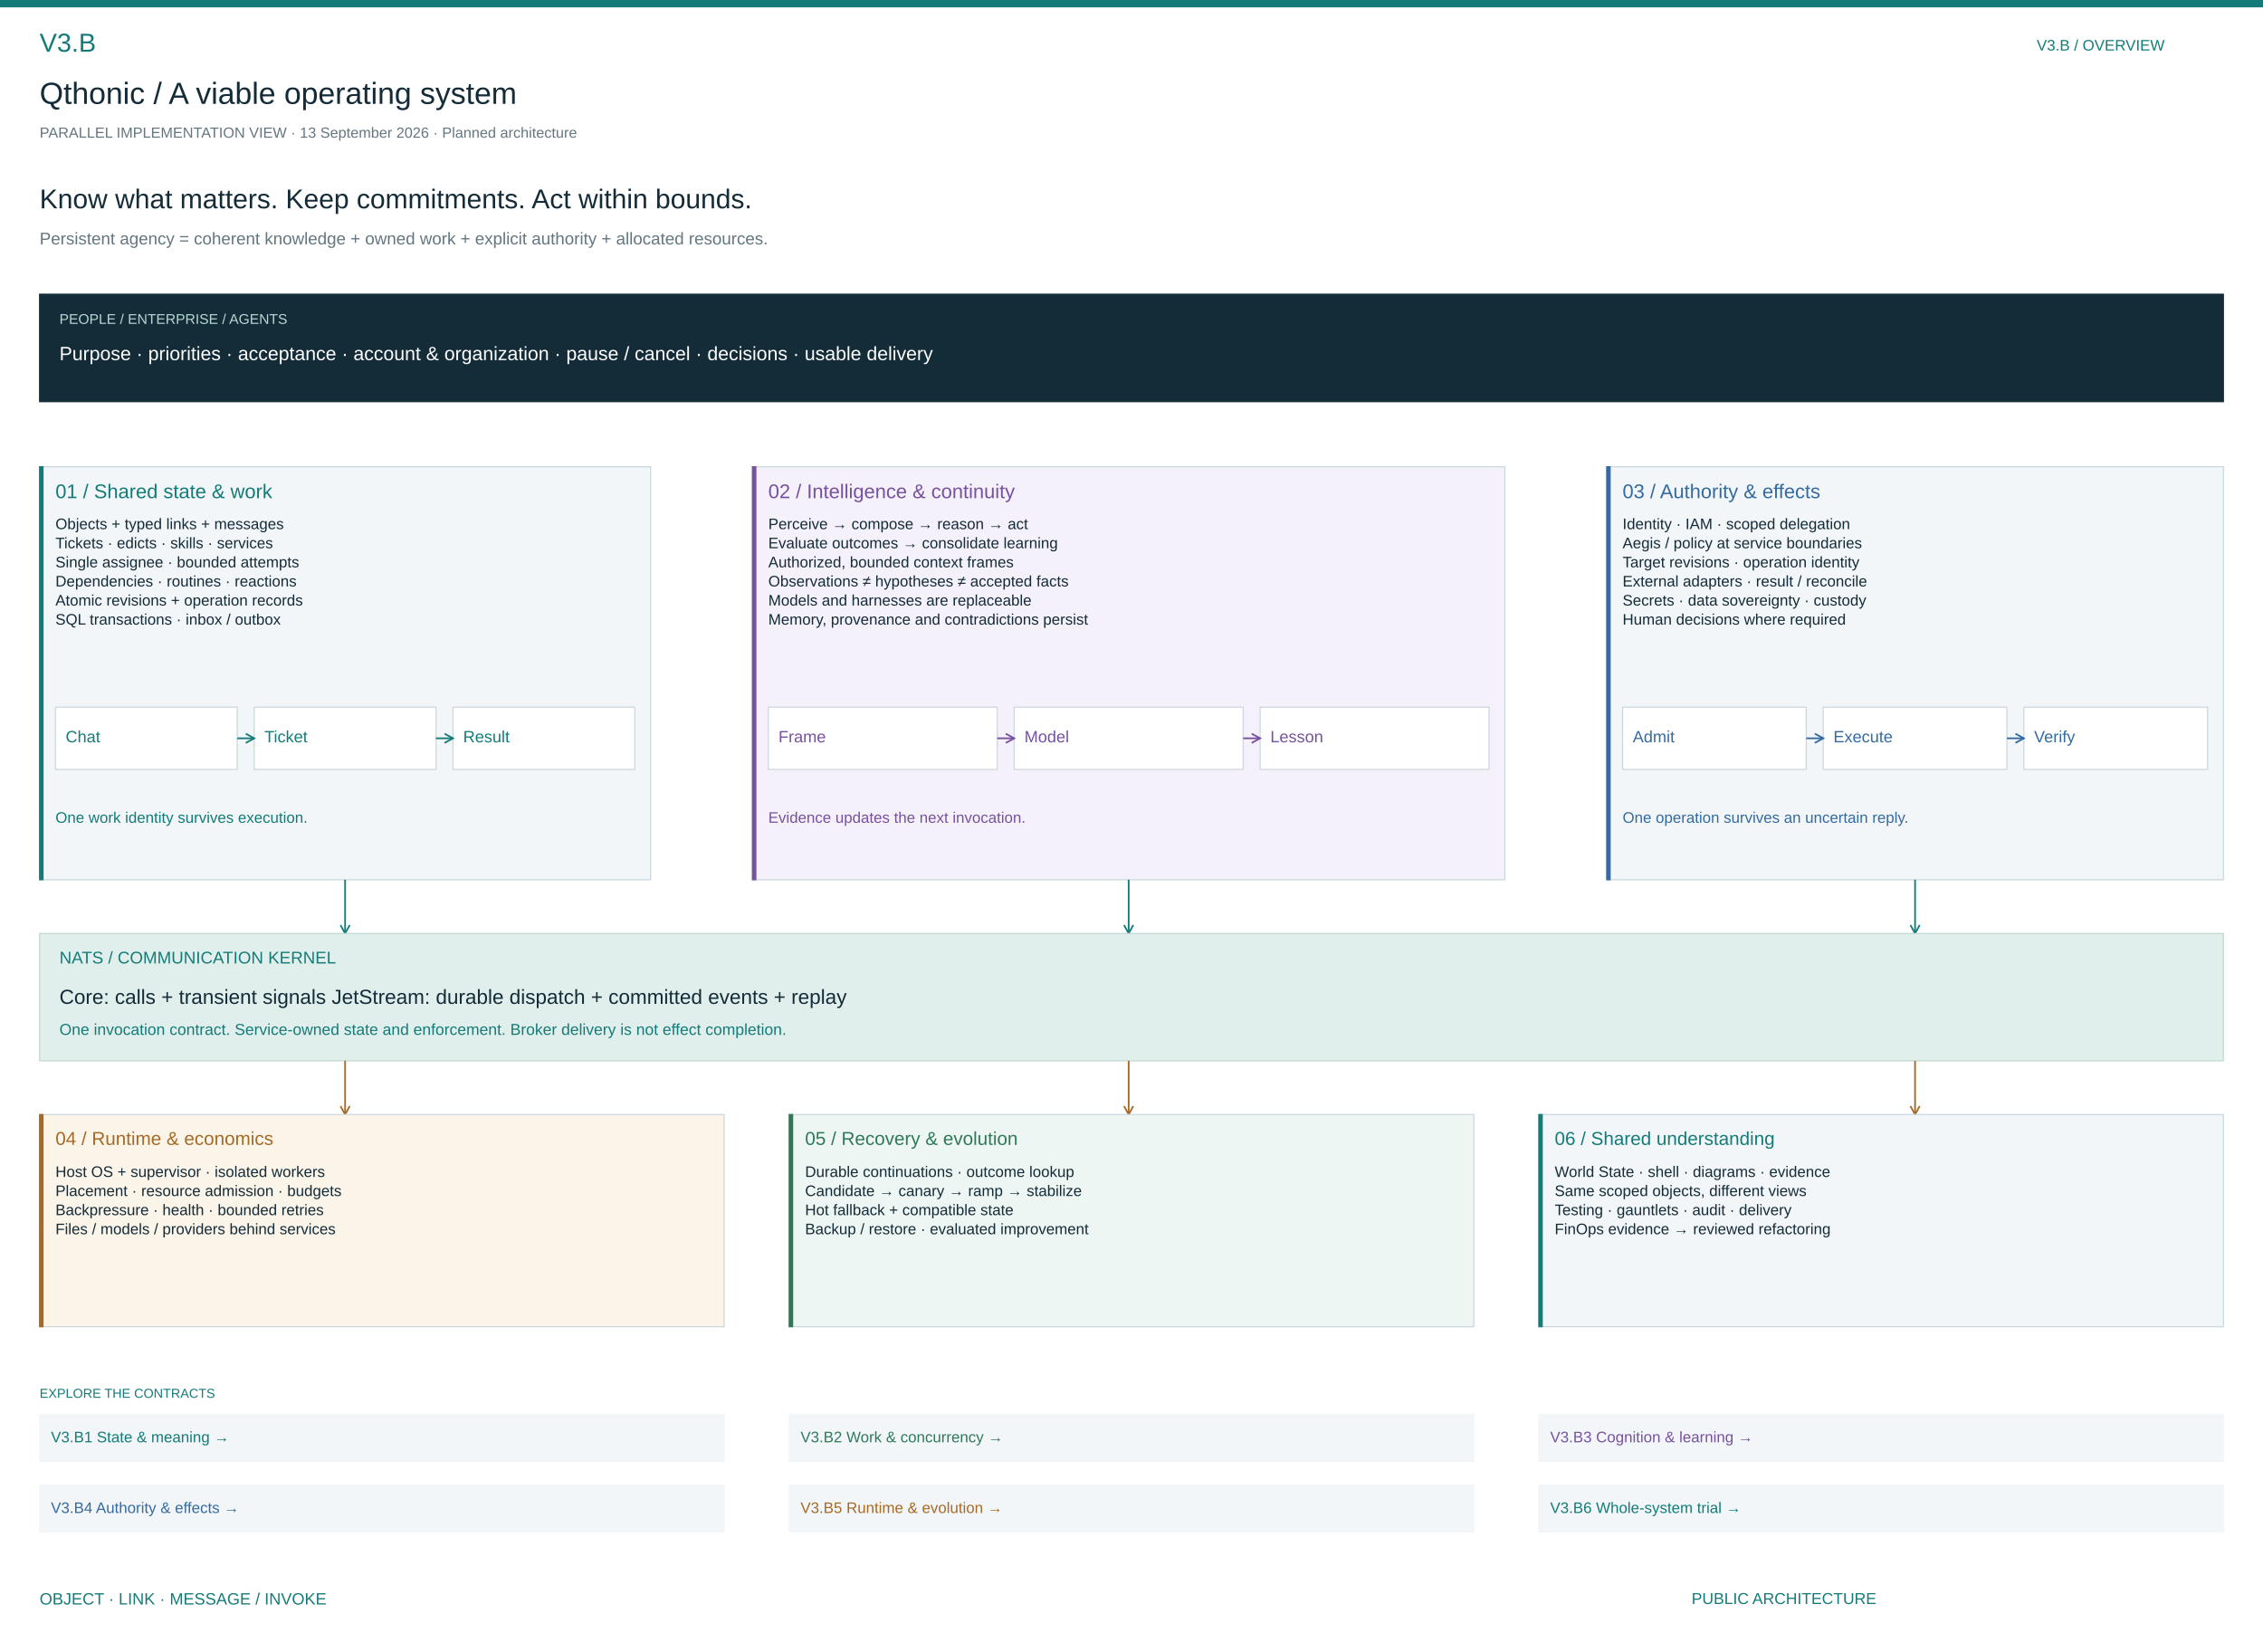
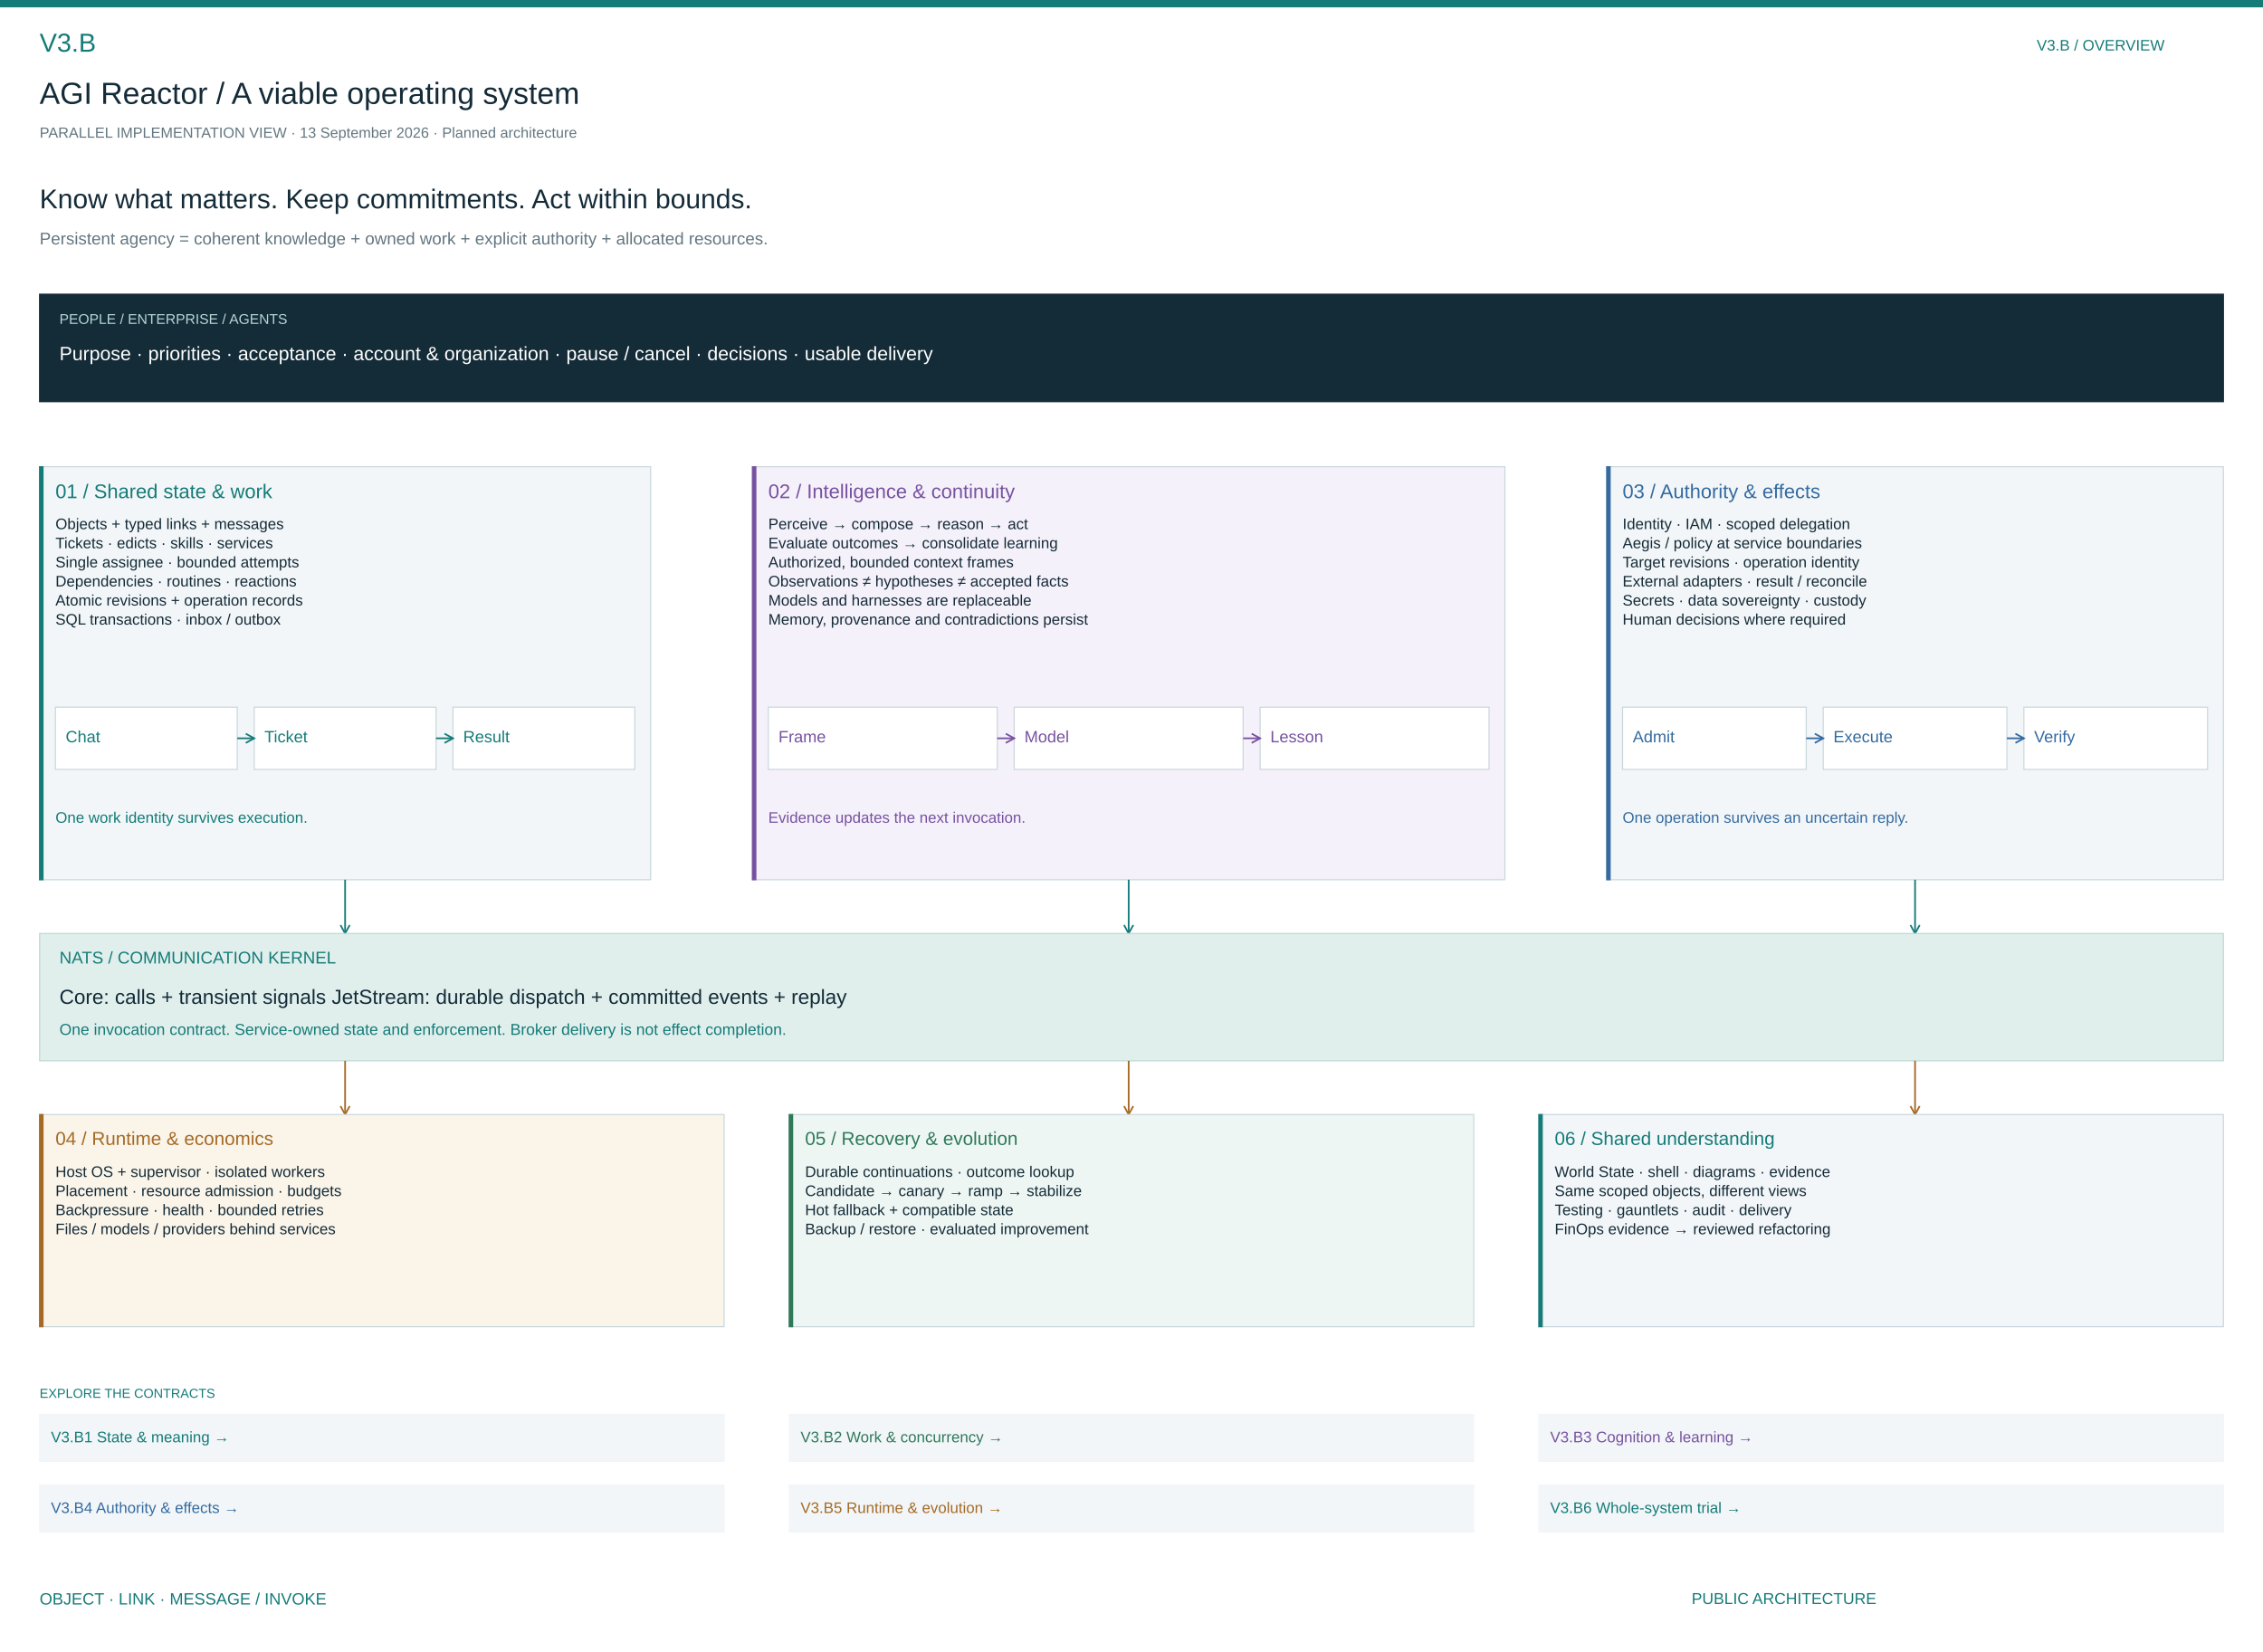
- <svg xmlns="http://www.w3.org/2000/svg" viewBox="4500 17100 4000 2920" role="img" aria-label="V3.B / Qthonic / A viable operating system">
+ <svg xmlns="http://www.w3.org/2000/svg" viewBox="4500 17100 4000 2920" role="img" aria-label="V3.B / AGI Reactor / A viable operating system">
  <rect x="4500" y="17100" width="4000" height="2920" fill="#ffffff" stroke="#ffffff" stroke-width="2" />
  <rect x="4500" y="17100" width="4000" height="12" fill="#147b78" stroke="#147b78" stroke-width="2" />
  <text x="4570" y="17191.4" fill="#147b78" font-family="Arial, sans-serif" font-size="46">
    <tspan x="4570" dy="0">V3.B</tspan>
  </text>
  <text x="4570" y="17283.6" fill="#142b38" font-family="Arial, sans-serif" font-size="54">
-     <tspan x="4570" dy="0">Qthonic / A viable operating system</tspan>
+     <tspan x="4570" dy="0">AGI Reactor / A viable operating system</tspan>
  </text>
  <text x="4570" y="17343.4" fill="#637680" font-family="Arial, sans-serif" font-size="26">
    <tspan x="4570" dy="0">PARALLEL IMPLEMENTATION VIEW   ·   13 September 2026   ·   Planned architecture</tspan>
  </text>
  <a href="https://aegises.org/agi-reactor/#architecture">
    <text x="8100" y="17189.3" fill="#147b78" font-family="Arial, sans-serif" font-size="27">
      <tspan x="8100" dy="0">V3.B / OVERVIEW</tspan>
    </text>
  </a>
  <text x="4570" y="17468.2" fill="#142b38" font-family="Arial, sans-serif" font-size="48">
    <tspan x="4570" dy="0">Know what matters. Keep commitments. Act within bounds.</tspan>
  </text>
  <text x="4570" y="17532.0" fill="#637680" font-family="Arial, sans-serif" font-size="30">
    <tspan x="4570" dy="0">Persistent agency = coherent knowledge + owned work + explicit authority + allocated resources.</tspan>
  </text>
  <rect x="4570" y="17620" width="3860" height="190" fill="#142b38" stroke="#142b38" stroke-width="2" />
  <text x="4605" y="17672.5" fill="#b5d7d4" font-family="Arial, sans-serif" font-size="25">
    <tspan x="4605" dy="0">PEOPLE / ENTERPRISE / AGENTS</tspan>
  </text>
  <text x="4605" y="17736.6" fill="#ffffff" font-family="Arial, sans-serif" font-size="34">
    <tspan x="4605" dy="0">Purpose · priorities · acceptance · account &amp; organization · pause / cancel · decisions · usable delivery</tspan>
  </text>
  <rect x="4570" y="17925" width="1080" height="730" fill="#f2f6f8" stroke="#cad7dd" stroke-width="2" />
  <rect x="4570" y="17925" width="6" height="730" fill="#147b78" stroke="#147b78" stroke-width="2" />
  <text x="4598" y="17980.5" fill="#147b78" font-family="Arial, sans-serif" font-size="35">
    <tspan x="4598" dy="0">01 / Shared state &amp; work</tspan>
  </text>
  <text x="4598" y="18035.3" fill="#142b38" font-family="Arial, sans-serif" font-size="27">
    <tspan x="4598" dy="0">Objects + typed links + messages</tspan>
    <tspan x="4598" dy="33.75">Tickets · edicts · skills · services</tspan>
    <tspan x="4598" dy="33.75">Single assignee · bounded attempts</tspan>
    <tspan x="4598" dy="33.75">Dependencies · routines · reactions</tspan>
    <tspan x="4598" dy="33.75">Atomic revisions + operation records</tspan>
    <tspan x="4598" dy="33.75">SQL transactions · inbox / outbox</tspan>
  </text>
  <rect x="5830" y="17925" width="1330" height="730" fill="#f5f1fa" stroke="#cad7dd" stroke-width="2" />
  <rect x="5830" y="17925" width="6" height="730" fill="#7751a0" stroke="#7751a0" stroke-width="2" />
  <text x="5858" y="17980.5" fill="#7751a0" font-family="Arial, sans-serif" font-size="35">
    <tspan x="5858" dy="0">02 / Intelligence &amp; continuity</tspan>
  </text>
  <text x="5858" y="18035.3" fill="#142b38" font-family="Arial, sans-serif" font-size="27">
    <tspan x="5858" dy="0">Perceive → compose → reason → act</tspan>
    <tspan x="5858" dy="33.75">Evaluate outcomes → consolidate learning</tspan>
    <tspan x="5858" dy="33.75">Authorized, bounded context frames</tspan>
    <tspan x="5858" dy="33.75">Observations ≠ hypotheses ≠ accepted facts</tspan>
    <tspan x="5858" dy="33.75">Models and harnesses are replaceable</tspan>
    <tspan x="5858" dy="33.75">Memory, provenance and contradictions persist</tspan>
  </text>
  <rect x="7340" y="17925" width="1090" height="730" fill="#f2f6f8" stroke="#cad7dd" stroke-width="2" />
  <rect x="7340" y="17925" width="6" height="730" fill="#346aa0" stroke="#346aa0" stroke-width="2" />
  <text x="7368" y="17980.5" fill="#346aa0" font-family="Arial, sans-serif" font-size="35">
    <tspan x="7368" dy="0">03 / Authority &amp; effects</tspan>
  </text>
  <text x="7368" y="18035.3" fill="#142b38" font-family="Arial, sans-serif" font-size="27">
    <tspan x="7368" dy="0">Identity · IAM · scoped delegation</tspan>
    <tspan x="7368" dy="33.75">Aegis / policy at service boundaries</tspan>
    <tspan x="7368" dy="33.75">Target revisions · operation identity</tspan>
    <tspan x="7368" dy="33.75">External adapters · result / reconcile</tspan>
    <tspan x="7368" dy="33.75">Secrets · data sovereignty · custody</tspan>
    <tspan x="7368" dy="33.75">Human decisions where required</tspan>
  </text>
  <rect x="4598.0" y="18350" width="321.333" height="110" fill="#ffffff" stroke="#cad7dd" stroke-width="2" />
  <text x="4616.0" y="18412.1" fill="#147b78" font-family="Arial, sans-serif" font-size="29">
    <tspan x="4616.0" dy="0">Chat</tspan>
  </text>
  <rect x="4949.333" y="18350" width="321.333" height="110" fill="#ffffff" stroke="#cad7dd" stroke-width="2" />
  <text x="4967.333" y="18412.1" fill="#147b78" font-family="Arial, sans-serif" font-size="29">
    <tspan x="4967.333" dy="0">Ticket</tspan>
  </text>
  <rect x="5300.667" y="18350" width="321.333" height="110" fill="#ffffff" stroke="#cad7dd" stroke-width="2" />
  <text x="5318.667" y="18412.1" fill="#147b78" font-family="Arial, sans-serif" font-size="29">
    <tspan x="5318.667" dy="0">Result</tspan>
  </text>
  <polyline points="4919.333,18405.0 4949.333,18405.0" fill="none" stroke="#147b78" stroke-width="3" />
  <polyline points="4934.414,18413.15 4949.333,18405.0 4934.414,18396.85" fill="none" stroke="#147b78" stroke-width="3" />
  <polyline points="5270.667,18405.0 5300.667,18405.0" fill="none" stroke="#147b78" stroke-width="3" />
  <polyline points="5285.748,18413.15 5300.667,18405.0 5285.748,18396.85" fill="none" stroke="#147b78" stroke-width="3" />
  <text x="4598" y="18554.3" fill="#147b78" font-family="Arial, sans-serif" font-size="27">
    <tspan x="4598" dy="0">One work identity survives execution.</tspan>
  </text>
  <rect x="5858.0" y="18350" width="404.667" height="110" fill="#ffffff" stroke="#cad7dd" stroke-width="2" />
  <text x="5876.0" y="18412.1" fill="#7751a0" font-family="Arial, sans-serif" font-size="29">
    <tspan x="5876.0" dy="0">Frame</tspan>
  </text>
  <rect x="6292.667" y="18350" width="404.667" height="110" fill="#ffffff" stroke="#cad7dd" stroke-width="2" />
  <text x="6310.667" y="18412.1" fill="#7751a0" font-family="Arial, sans-serif" font-size="29">
    <tspan x="6310.667" dy="0">Model</tspan>
  </text>
  <rect x="6727.333" y="18350" width="404.667" height="110" fill="#ffffff" stroke="#cad7dd" stroke-width="2" />
  <text x="6745.333" y="18412.1" fill="#7751a0" font-family="Arial, sans-serif" font-size="29">
    <tspan x="6745.333" dy="0">Lesson</tspan>
  </text>
  <polyline points="6262.667,18405.0 6292.667,18405.0" fill="none" stroke="#7751a0" stroke-width="3" />
  <polyline points="6277.748,18413.15 6292.667,18405.0 6277.748,18396.85" fill="none" stroke="#7751a0" stroke-width="3" />
  <polyline points="6697.333,18405.0 6727.333,18405.0" fill="none" stroke="#7751a0" stroke-width="3" />
  <polyline points="6712.414,18413.15 6727.333,18405.0 6712.414,18396.85" fill="none" stroke="#7751a0" stroke-width="3" />
  <text x="5858" y="18554.3" fill="#7751a0" font-family="Arial, sans-serif" font-size="27">
    <tspan x="5858" dy="0">Evidence updates the next invocation.</tspan>
  </text>
  <rect x="7368.0" y="18350" width="324.667" height="110" fill="#ffffff" stroke="#cad7dd" stroke-width="2" />
  <text x="7386.0" y="18412.1" fill="#346aa0" font-family="Arial, sans-serif" font-size="29">
    <tspan x="7386.0" dy="0">Admit</tspan>
  </text>
  <rect x="7722.667" y="18350" width="324.667" height="110" fill="#ffffff" stroke="#cad7dd" stroke-width="2" />
  <text x="7740.667" y="18412.1" fill="#346aa0" font-family="Arial, sans-serif" font-size="29">
    <tspan x="7740.667" dy="0">Execute</tspan>
  </text>
  <rect x="8077.333" y="18350" width="324.667" height="110" fill="#ffffff" stroke="#cad7dd" stroke-width="2" />
  <text x="8095.333" y="18412.1" fill="#346aa0" font-family="Arial, sans-serif" font-size="29">
    <tspan x="8095.333" dy="0">Verify</tspan>
  </text>
  <polyline points="7692.667,18405.0 7722.667,18405.0" fill="none" stroke="#346aa0" stroke-width="3" />
  <polyline points="7707.748,18413.15 7722.667,18405.0 7707.748,18396.85" fill="none" stroke="#346aa0" stroke-width="3" />
  <polyline points="8047.333,18405.0 8077.333,18405.0" fill="none" stroke="#346aa0" stroke-width="3" />
  <polyline points="8062.414,18413.15 8077.333,18405.0 8062.414,18396.85" fill="none" stroke="#346aa0" stroke-width="3" />
  <text x="7368" y="18554.3" fill="#346aa0" font-family="Arial, sans-serif" font-size="27">
    <tspan x="7368" dy="0">One operation survives an uncertain reply.</tspan>
  </text>
  <polyline points="5110.0,18655 5110.0,18750" fill="none" stroke="#147b78" stroke-width="3" />
  <polyline points="5101.85,18735.081 5110.0,18750 5118.15,18735.081" fill="none" stroke="#147b78" stroke-width="3" />
  <polyline points="6495.0,18655 6495.0,18750" fill="none" stroke="#147b78" stroke-width="3" />
  <polyline points="6486.85,18735.081 6495.0,18750 6503.15,18735.081" fill="none" stroke="#147b78" stroke-width="3" />
  <polyline points="7885.0,18655 7885.0,18750" fill="none" stroke="#147b78" stroke-width="3" />
  <polyline points="7876.85,18735.081 7885.0,18750 7893.15,18735.081" fill="none" stroke="#147b78" stroke-width="3" />
  <rect x="4570" y="18750" width="3860" height="225" fill="#e0efec" stroke="#bfd8d1" stroke-width="2" />
  <text x="4605" y="18803.0" fill="#147b78" font-family="Arial, sans-serif" font-size="30">
    <tspan x="4605" dy="0">NATS / COMMUNICATION KERNEL</tspan>
  </text>
  <text x="4605" y="18874.4" fill="#142b38" font-family="Arial, sans-serif" font-size="36">
    <tspan x="4605" dy="0">Core: calls + transient signals       JetStream: durable dispatch + committed events + replay</tspan>
  </text>
  <text x="4605" y="18929.2" fill="#147b78" font-family="Arial, sans-serif" font-size="28">
    <tspan x="4605" dy="0">One invocation contract. Service-owned state and enforcement. Broker delivery is not effect completion.</tspan>
  </text>
  <polyline points="5110,18975 5110,19070" fill="none" stroke="#a56a25" stroke-width="3" />
  <polyline points="5101.85,19055.081 5110,19070 5118.15,19055.081" fill="none" stroke="#a56a25" stroke-width="3" />
  <polyline points="6495,18975 6495,19070" fill="none" stroke="#a56a25" stroke-width="3" />
  <polyline points="6486.85,19055.081 6495,19070 6503.15,19055.081" fill="none" stroke="#a56a25" stroke-width="3" />
  <polyline points="7885,18975 7885,19070" fill="none" stroke="#a56a25" stroke-width="3" />
  <polyline points="7876.85,19055.081 7885,19070 7893.15,19055.081" fill="none" stroke="#a56a25" stroke-width="3" />
  <rect x="4570" y="19070" width="1210" height="375" fill="#faf4e9" stroke="#cad7dd" stroke-width="2" />
  <rect x="4570" y="19070" width="6" height="375" fill="#a56a25" stroke="#a56a25" stroke-width="2" />
  <text x="4598" y="19123.7" fill="#a56a25" font-family="Arial, sans-serif" font-size="33">
    <tspan x="4598" dy="0">04 / Runtime &amp; economics</tspan>
  </text>
  <text x="4598" y="19180.3" fill="#142b38" font-family="Arial, sans-serif" font-size="27">
    <tspan x="4598" dy="0">Host OS + supervisor · isolated workers</tspan>
    <tspan x="4598" dy="33.75">Placement · resource admission · budgets</tspan>
    <tspan x="4598" dy="33.75">Backpressure · health · bounded retries</tspan>
    <tspan x="4598" dy="33.75">Files / models / providers behind services</tspan>
  </text>
  <rect x="5895" y="19070" width="1210" height="375" fill="#edf6f3" stroke="#cad7dd" stroke-width="2" />
  <rect x="5895" y="19070" width="6" height="375" fill="#2f7959" stroke="#2f7959" stroke-width="2" />
  <text x="5923" y="19123.7" fill="#2f7959" font-family="Arial, sans-serif" font-size="33">
    <tspan x="5923" dy="0">05 / Recovery &amp; evolution</tspan>
  </text>
  <text x="5923" y="19180.3" fill="#142b38" font-family="Arial, sans-serif" font-size="27">
    <tspan x="5923" dy="0">Durable continuations · outcome lookup</tspan>
    <tspan x="5923" dy="33.75">Candidate → canary → ramp → stabilize</tspan>
    <tspan x="5923" dy="33.75">Hot fallback + compatible state</tspan>
    <tspan x="5923" dy="33.75">Backup / restore · evaluated improvement</tspan>
  </text>
  <rect x="7220" y="19070" width="1210" height="375" fill="#f2f6f8" stroke="#cad7dd" stroke-width="2" />
  <rect x="7220" y="19070" width="6" height="375" fill="#147b78" stroke="#147b78" stroke-width="2" />
  <text x="7248" y="19123.7" fill="#147b78" font-family="Arial, sans-serif" font-size="33">
    <tspan x="7248" dy="0">06 / Shared understanding</tspan>
  </text>
  <text x="7248" y="19180.3" fill="#142b38" font-family="Arial, sans-serif" font-size="27">
    <tspan x="7248" dy="0">World State · shell · diagrams · evidence</tspan>
    <tspan x="7248" dy="33.75">Same scoped objects, different views</tspan>
    <tspan x="7248" dy="33.75">Testing · gauntlets · audit · delivery</tspan>
    <tspan x="7248" dy="33.75">FinOps evidence → reviewed refactoring</tspan>
  </text>
  <text x="4570" y="19570.7" fill="#147b78" font-family="Arial, sans-serif" font-size="23">
    <tspan x="4570" dy="0">EXPLORE THE CONTRACTS</tspan>
  </text>
  <a href="https://aegises.org/agi-reactor/#state">
    <rect x="4570" y="19600" width="1210" height="83" fill="#f2f6f8" stroke="#f2f6f8" stroke-width="2" />
  </a>
  <a href="https://aegises.org/agi-reactor/#state">
    <text x="4590" y="19649.3" fill="#147b78" font-family="Arial, sans-serif" font-size="27">
      <tspan x="4590" dy="0">V3.B1  State &amp; meaning  →</tspan>
    </text>
  </a>
  <a href="https://aegises.org/agi-reactor/#work">
    <rect x="5895" y="19600" width="1210" height="83" fill="#f2f6f8" stroke="#f2f6f8" stroke-width="2" />
  </a>
  <a href="https://aegises.org/agi-reactor/#work">
    <text x="5915" y="19649.3" fill="#2f7959" font-family="Arial, sans-serif" font-size="27">
      <tspan x="5915" dy="0">V3.B2  Work &amp; concurrency  →</tspan>
    </text>
  </a>
  <a href="https://aegises.org/agi-reactor/#cognition">
    <rect x="7220" y="19600" width="1210" height="83" fill="#f2f6f8" stroke="#f2f6f8" stroke-width="2" />
  </a>
  <a href="https://aegises.org/agi-reactor/#cognition">
    <text x="7240" y="19649.3" fill="#7751a0" font-family="Arial, sans-serif" font-size="27">
      <tspan x="7240" dy="0">V3.B3  Cognition &amp; learning  →</tspan>
    </text>
  </a>
  <a href="https://aegises.org/agi-reactor/#authority">
    <rect x="4570" y="19725" width="1210" height="83" fill="#f2f6f8" stroke="#f2f6f8" stroke-width="2" />
  </a>
  <a href="https://aegises.org/agi-reactor/#authority">
    <text x="4590" y="19774.3" fill="#346aa0" font-family="Arial, sans-serif" font-size="27">
      <tspan x="4590" dy="0">V3.B4  Authority &amp; effects  →</tspan>
    </text>
  </a>
  <a href="https://aegises.org/agi-reactor/#runtime">
    <rect x="5895" y="19725" width="1210" height="83" fill="#f2f6f8" stroke="#f2f6f8" stroke-width="2" />
  </a>
  <a href="https://aegises.org/agi-reactor/#runtime">
    <text x="5915" y="19774.3" fill="#a56a25" font-family="Arial, sans-serif" font-size="27">
      <tspan x="5915" dy="0">V3.B5  Runtime &amp; evolution  →</tspan>
    </text>
  </a>
  <a href="https://aegises.org/agi-reactor/#validation">
    <rect x="7220" y="19725" width="1210" height="83" fill="#f2f6f8" stroke="#f2f6f8" stroke-width="2" />
  </a>
  <a href="https://aegises.org/agi-reactor/#validation">
    <text x="7240" y="19774.3" fill="#147b78" font-family="Arial, sans-serif" font-size="27">
      <tspan x="7240" dy="0">V3.B6  Whole-system trial  →</tspan>
    </text>
  </a>
  <text x="4570" y="19936.1" fill="#147b78" font-family="Arial, sans-serif" font-size="29">
    <tspan x="4570" dy="0">OBJECT  ·  LINK  ·  MESSAGE   /   INVOKE</tspan>
  </text>
  <a href="https://aegises.org/agi-reactor/#architecture">
    <text x="7490" y="19935.2" fill="#147b78" font-family="Arial, sans-serif" font-size="28">
      <tspan x="7490" dy="0">PUBLIC ARCHITECTURE</tspan>
    </text>
  </a>
</svg>
